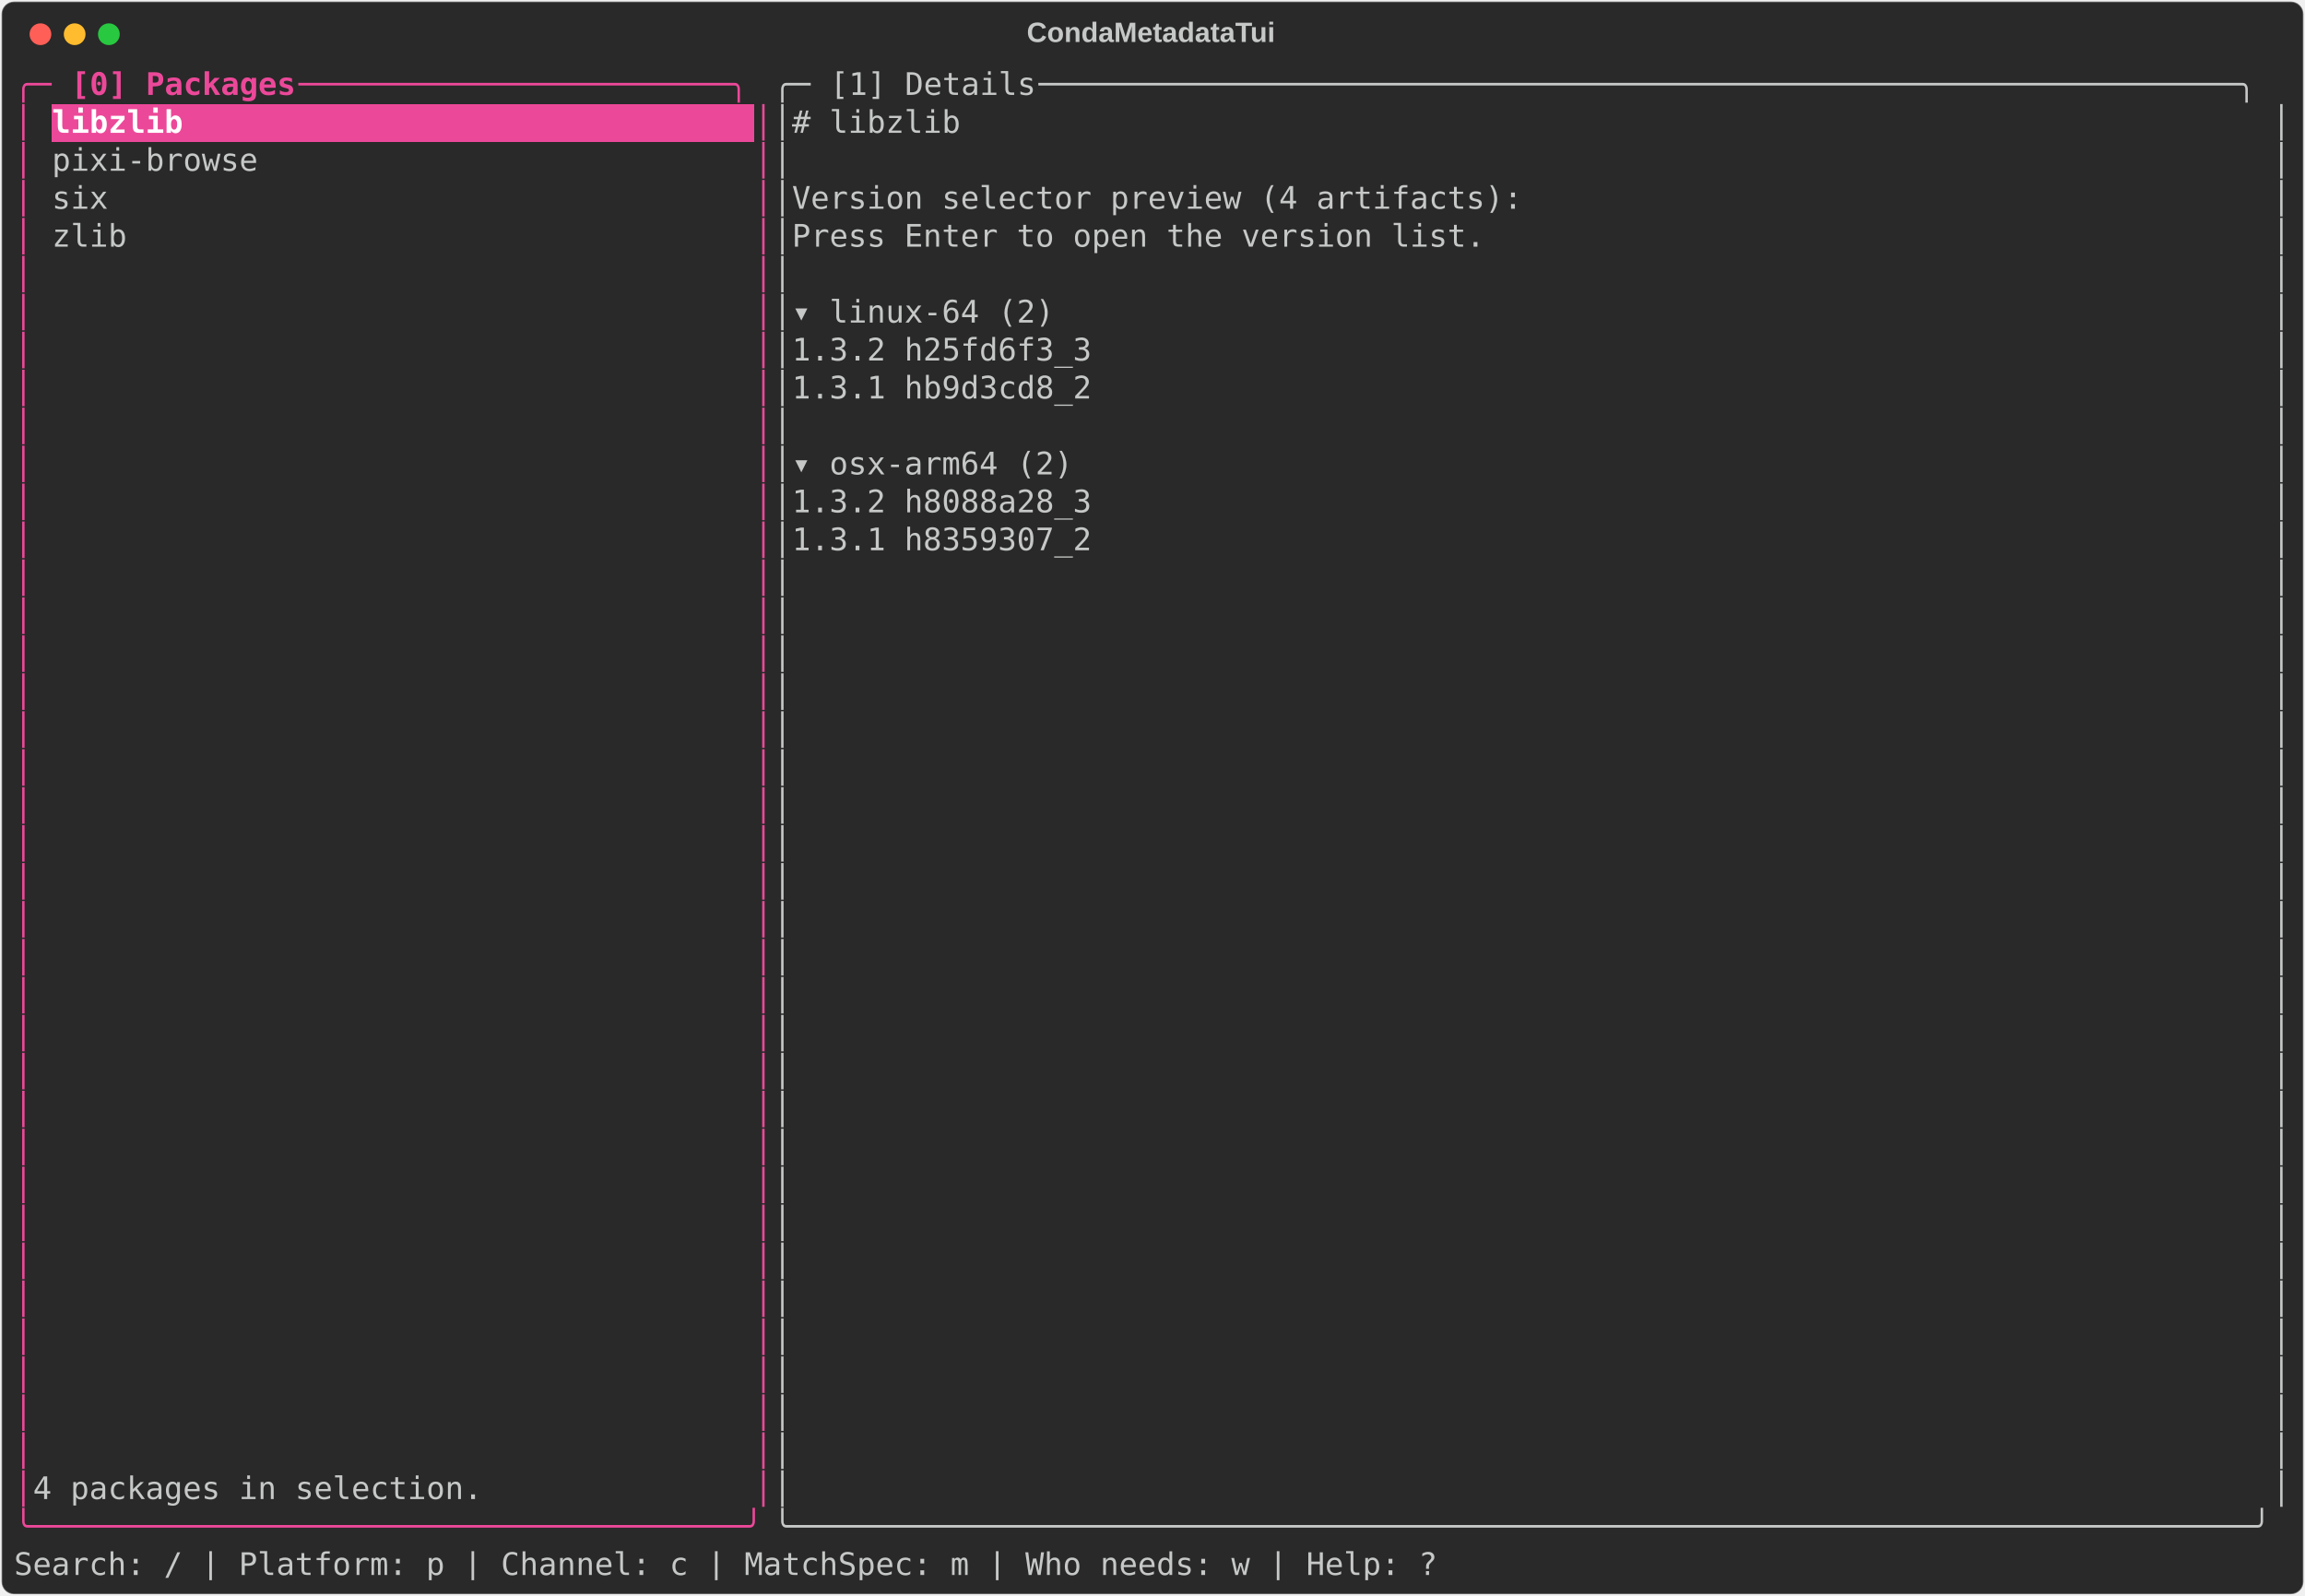
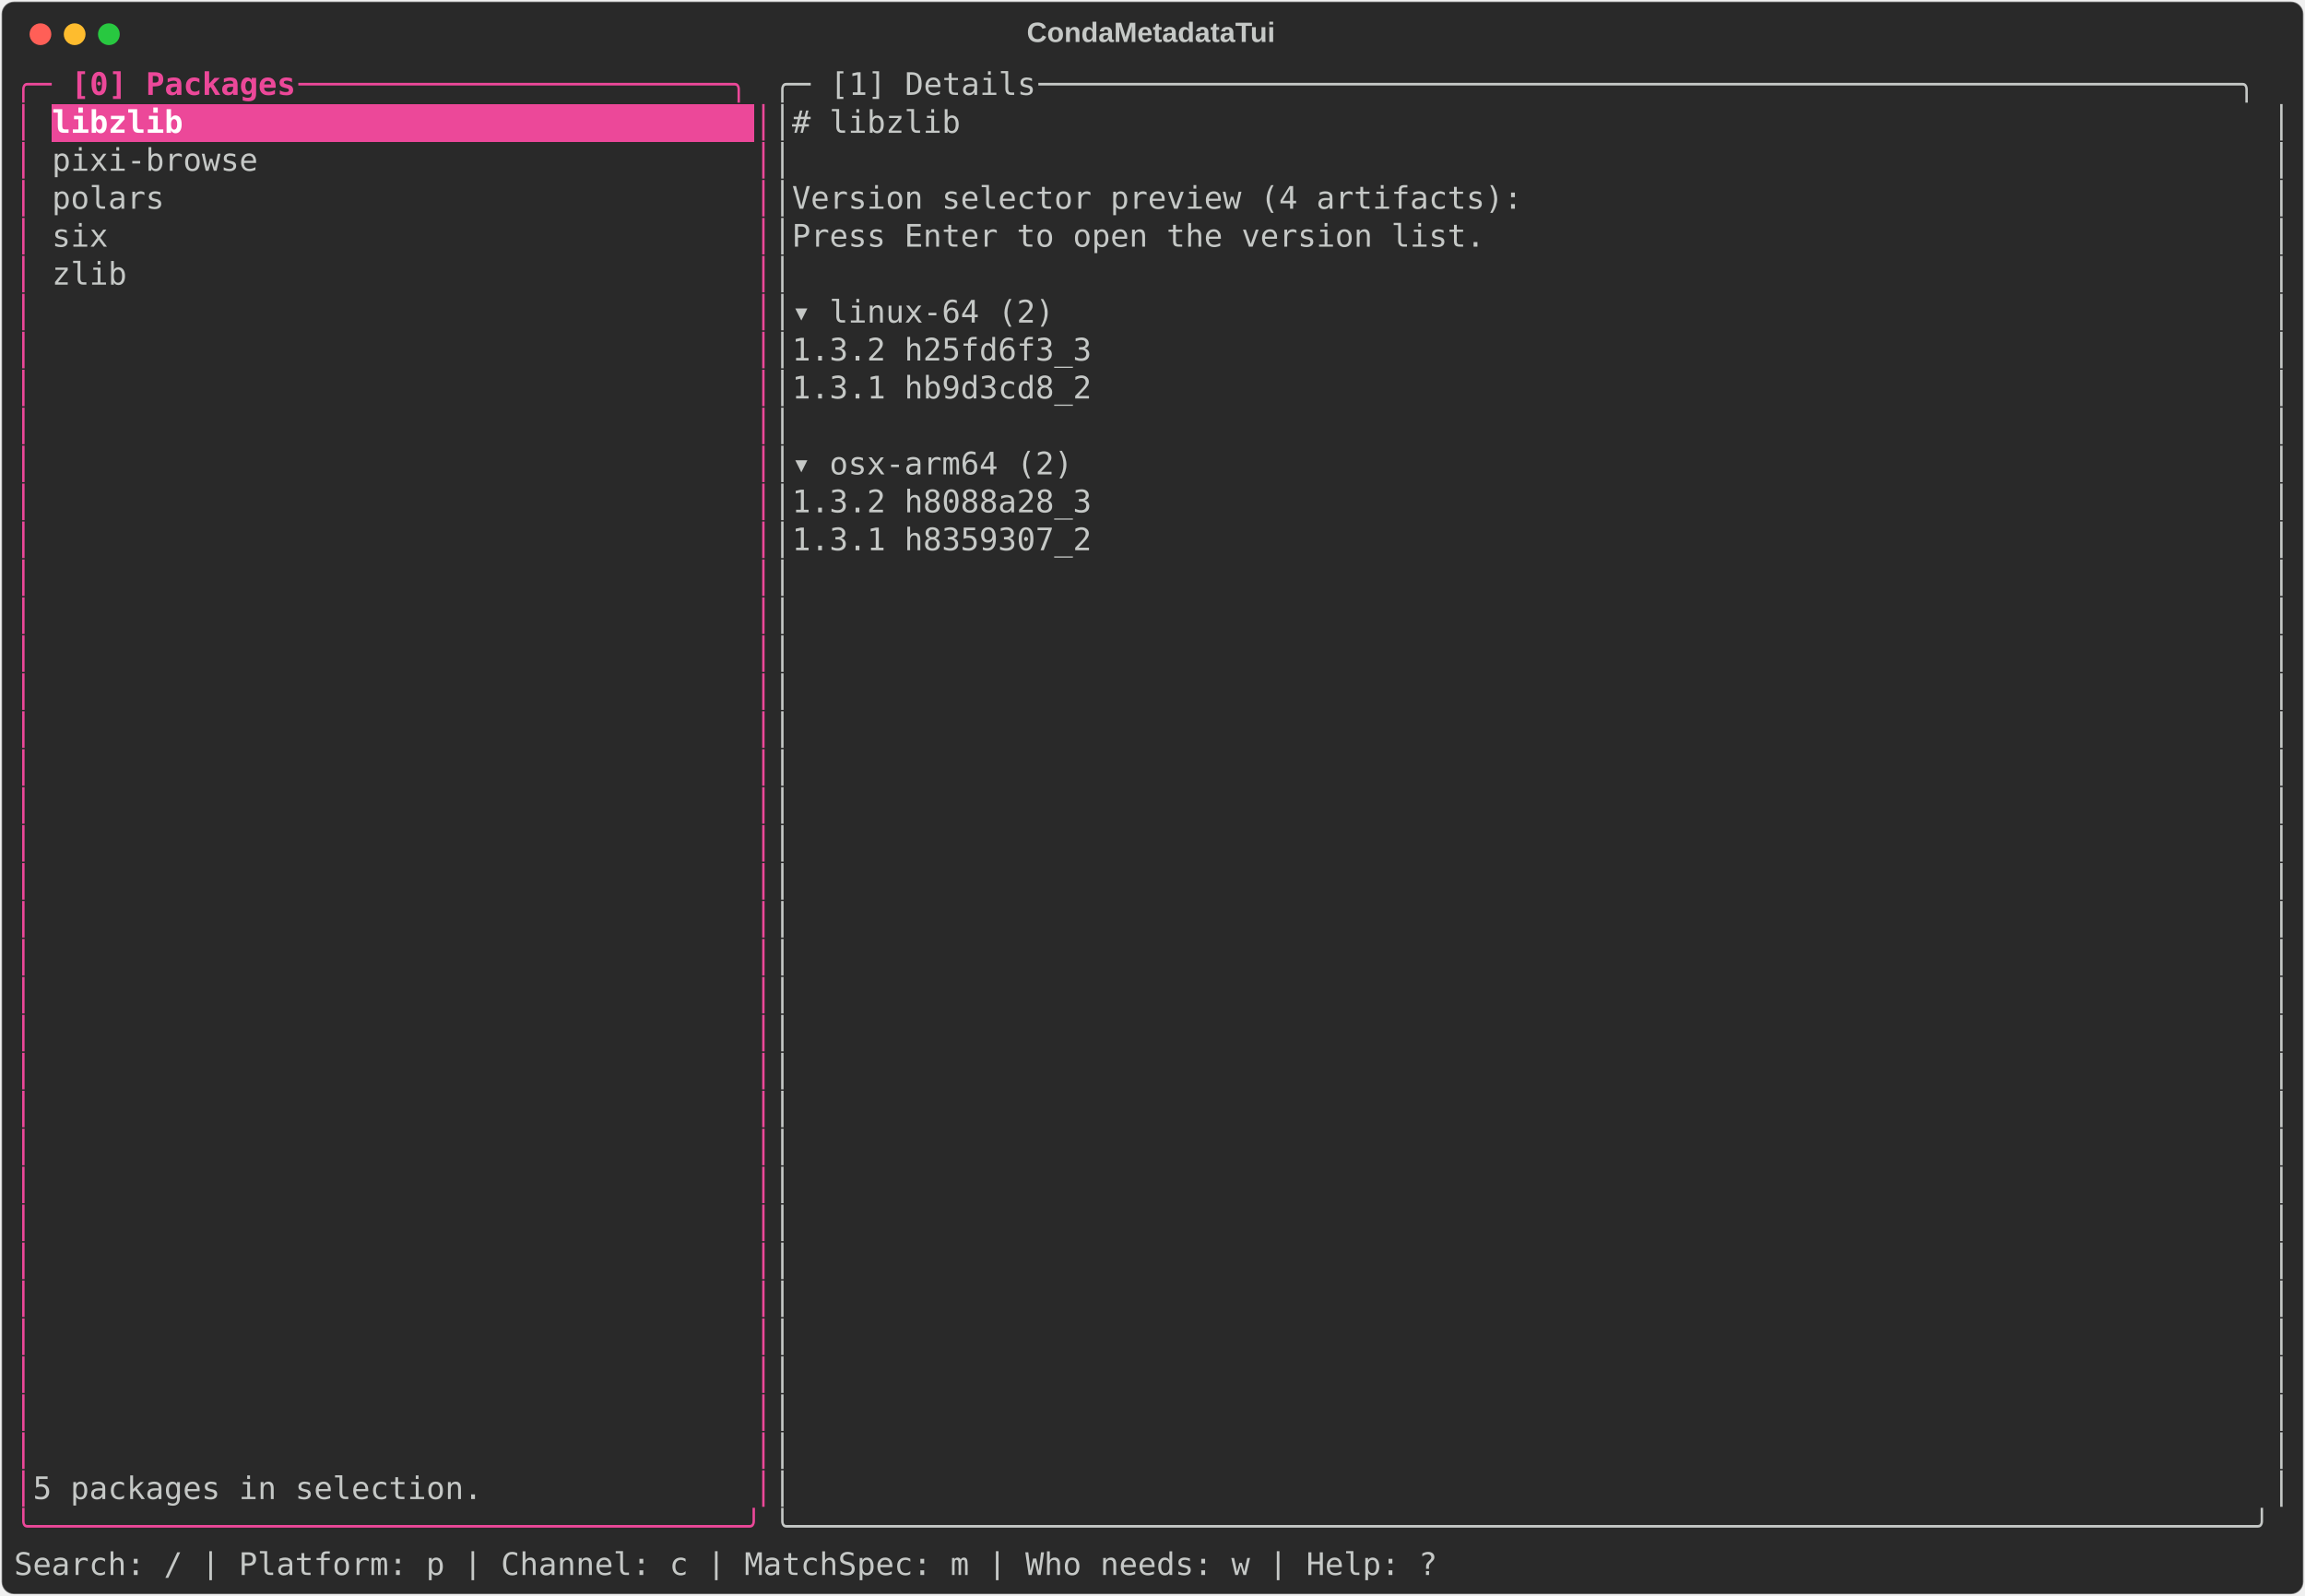
<svg xmlns="http://www.w3.org/2000/svg" class="rich-terminal" viewBox="0 0 1482 1026.0">
  <style>

    @font-face {
        font-family: "Fira Code";
        src: local("FiraCode-Regular"),
                url("https://cdnjs.cloudflare.com/ajax/libs/firacode/6.2.0/woff2/FiraCode-Regular.woff2") format("woff2"),
                url("https://cdnjs.cloudflare.com/ajax/libs/firacode/6.2.0/woff/FiraCode-Regular.woff") format("woff");
        font-style: normal;
        font-weight: 400;
    }
    @font-face {
        font-family: "Fira Code";
        src: local("FiraCode-Bold"),
                url("https://cdnjs.cloudflare.com/ajax/libs/firacode/6.2.0/woff2/FiraCode-Bold.woff2") format("woff2"),
                url("https://cdnjs.cloudflare.com/ajax/libs/firacode/6.2.0/woff/FiraCode-Bold.woff") format("woff");
        font-style: bold;
        font-weight: 700;
    }

    .terminal-matrix {
        font-family: Fira Code, monospace;
        font-size: 20px;
        line-height: 24.4px;
        font-variant-east-asian: full-width;
    }

    .terminal-title {
        font-size: 18px;
        font-weight: bold;
        font-family: arial;
    }

    .terminal-r1 { fill: #ec4899 }
.terminal-r2 { fill: #ec4899;font-weight: bold }
.terminal-r3 { fill: #c5c8c6 }
.terminal-r4 { fill: #ffffff;font-weight: bold }
    </style>
  <defs>
    <clipPath id="terminal-clip-terminal">
      <rect x="0" y="0" width="1463.0" height="975.0" />
    </clipPath>
    <clipPath id="terminal-line-0">
      <rect x="0" y="1.5" width="1464" height="24.65" />
    </clipPath>
    <clipPath id="terminal-line-1">
      <rect x="0" y="25.9" width="1464" height="24.65" />
    </clipPath>
    <clipPath id="terminal-line-2">
      <rect x="0" y="50.3" width="1464" height="24.65" />
    </clipPath>
    <clipPath id="terminal-line-3">
      <rect x="0" y="74.7" width="1464" height="24.65" />
    </clipPath>
    <clipPath id="terminal-line-4">
      <rect x="0" y="99.1" width="1464" height="24.65" />
    </clipPath>
    <clipPath id="terminal-line-5">
      <rect x="0" y="123.5" width="1464" height="24.65" />
    </clipPath>
    <clipPath id="terminal-line-6">
      <rect x="0" y="147.9" width="1464" height="24.65" />
    </clipPath>
    <clipPath id="terminal-line-7">
      <rect x="0" y="172.3" width="1464" height="24.65" />
    </clipPath>
    <clipPath id="terminal-line-8">
      <rect x="0" y="196.7" width="1464" height="24.65" />
    </clipPath>
    <clipPath id="terminal-line-9">
      <rect x="0" y="221.1" width="1464" height="24.65" />
    </clipPath>
    <clipPath id="terminal-line-10">
      <rect x="0" y="245.5" width="1464" height="24.65" />
    </clipPath>
    <clipPath id="terminal-line-11">
      <rect x="0" y="269.9" width="1464" height="24.65" />
    </clipPath>
    <clipPath id="terminal-line-12">
      <rect x="0" y="294.3" width="1464" height="24.65" />
    </clipPath>
    <clipPath id="terminal-line-13">
      <rect x="0" y="318.7" width="1464" height="24.65" />
    </clipPath>
    <clipPath id="terminal-line-14">
      <rect x="0" y="343.1" width="1464" height="24.65" />
    </clipPath>
    <clipPath id="terminal-line-15">
      <rect x="0" y="367.5" width="1464" height="24.65" />
    </clipPath>
    <clipPath id="terminal-line-16">
      <rect x="0" y="391.9" width="1464" height="24.65" />
    </clipPath>
    <clipPath id="terminal-line-17">
      <rect x="0" y="416.3" width="1464" height="24.65" />
    </clipPath>
    <clipPath id="terminal-line-18">
      <rect x="0" y="440.7" width="1464" height="24.65" />
    </clipPath>
    <clipPath id="terminal-line-19">
      <rect x="0" y="465.1" width="1464" height="24.65" />
    </clipPath>
    <clipPath id="terminal-line-20">
      <rect x="0" y="489.5" width="1464" height="24.65" />
    </clipPath>
    <clipPath id="terminal-line-21">
      <rect x="0" y="513.9" width="1464" height="24.65" />
    </clipPath>
    <clipPath id="terminal-line-22">
      <rect x="0" y="538.3" width="1464" height="24.65" />
    </clipPath>
    <clipPath id="terminal-line-23">
      <rect x="0" y="562.7" width="1464" height="24.65" />
    </clipPath>
    <clipPath id="terminal-line-24">
      <rect x="0" y="587.1" width="1464" height="24.65" />
    </clipPath>
    <clipPath id="terminal-line-25">
      <rect x="0" y="611.5" width="1464" height="24.65" />
    </clipPath>
    <clipPath id="terminal-line-26">
      <rect x="0" y="635.9" width="1464" height="24.65" />
    </clipPath>
    <clipPath id="terminal-line-27">
      <rect x="0" y="660.3" width="1464" height="24.65" />
    </clipPath>
    <clipPath id="terminal-line-28">
      <rect x="0" y="684.7" width="1464" height="24.65" />
    </clipPath>
    <clipPath id="terminal-line-29">
      <rect x="0" y="709.1" width="1464" height="24.65" />
    </clipPath>
    <clipPath id="terminal-line-30">
      <rect x="0" y="733.5" width="1464" height="24.65" />
    </clipPath>
    <clipPath id="terminal-line-31">
      <rect x="0" y="757.9" width="1464" height="24.65" />
    </clipPath>
    <clipPath id="terminal-line-32">
      <rect x="0" y="782.3" width="1464" height="24.65" />
    </clipPath>
    <clipPath id="terminal-line-33">
      <rect x="0" y="806.7" width="1464" height="24.65" />
    </clipPath>
    <clipPath id="terminal-line-34">
      <rect x="0" y="831.1" width="1464" height="24.65" />
    </clipPath>
    <clipPath id="terminal-line-35">
      <rect x="0" y="855.5" width="1464" height="24.65" />
    </clipPath>
    <clipPath id="terminal-line-36">
      <rect x="0" y="879.9" width="1464" height="24.65" />
    </clipPath>
    <clipPath id="terminal-line-37">
      <rect x="0" y="904.3" width="1464" height="24.65" />
    </clipPath>
    <clipPath id="terminal-line-38">
      <rect x="0" y="928.7" width="1464" height="24.65" />
    </clipPath>
  </defs>
  <rect fill="#292929" stroke="rgba(255,255,255,0.35)" stroke-width="1" x="1" y="1" width="1480" height="1024" rx="8" />
  <text class="terminal-title" fill="#c5c8c6" text-anchor="middle" x="740" y="27">CondaMetadataTui</text>
  <g transform="translate(26,22)">
    <circle cx="0" cy="0" r="7" fill="#ff5f57" />
    <circle cx="22" cy="0" r="7" fill="#febc2e" />
    <circle cx="44" cy="0" r="7" fill="#28c840" />
  </g>
  <g transform="translate(9, 41)" clip-path="url(#terminal-clip-terminal)">
    <rect fill="#ec4899" x="24.4" y="25.9" width="85.4" height="24.65" shape-rendering="crispEdges" />
    <rect fill="#ec4899" x="109.8" y="25.9" width="366" height="24.65" shape-rendering="crispEdges" />
    <g class="terminal-matrix">
      <text class="terminal-r1" x="0" y="20" textLength="36.6" clip-path="url(#terminal-line-0)">╭─ </text>
      <text class="terminal-r2" x="36.6" y="20" textLength="146.4" clip-path="url(#terminal-line-0)">[0] Packages</text>
      <text class="terminal-r1" x="183" y="20" textLength="305" clip-path="url(#terminal-line-0)"> ───────────────────────╮</text>
      <text class="terminal-r3" x="488" y="20" textLength="36.6" clip-path="url(#terminal-line-0)">╭─ </text>
      <text class="terminal-r3" x="524.6" y="20" textLength="134.2" clip-path="url(#terminal-line-0)">[1] Details</text>
      <text class="terminal-r3" x="658.8" y="20" textLength="805.2" clip-path="url(#terminal-line-0)"> ────────────────────────────────────────────────────────────────╮</text>
      <text class="terminal-r3" x="1464" y="20" textLength="12.2" clip-path="url(#terminal-line-0)">
</text>
      <text class="terminal-r1" x="0" y="44.4" textLength="12.2" clip-path="url(#terminal-line-1)">│</text>
      <text class="terminal-r4" x="24.4" y="44.4" textLength="85.4" clip-path="url(#terminal-line-1)">libzlib</text>
      <text class="terminal-r1" x="475.8" y="44.4" textLength="12.2" clip-path="url(#terminal-line-1)">│</text>
      <text class="terminal-r3" x="488" y="44.4" textLength="12.2" clip-path="url(#terminal-line-1)">│</text>
      <text class="terminal-r3" x="500.2" y="44.4" textLength="109.8" clip-path="url(#terminal-line-1)"># libzlib</text>
      <text class="terminal-r3" x="1451.8" y="44.4" textLength="12.2" clip-path="url(#terminal-line-1)">│</text>
      <text class="terminal-r3" x="1464" y="44.4" textLength="12.2" clip-path="url(#terminal-line-1)">
</text>
      <text class="terminal-r1" x="0" y="68.8" textLength="12.2" clip-path="url(#terminal-line-2)">│</text>
      <text class="terminal-r3" x="24.4" y="68.8" textLength="134.2" clip-path="url(#terminal-line-2)">pixi-browse</text>
      <text class="terminal-r1" x="475.8" y="68.8" textLength="12.2" clip-path="url(#terminal-line-2)">│</text>
      <text class="terminal-r3" x="488" y="68.8" textLength="12.2" clip-path="url(#terminal-line-2)">│</text>
      <text class="terminal-r3" x="1451.8" y="68.8" textLength="12.2" clip-path="url(#terminal-line-2)">│</text>
      <text class="terminal-r3" x="1464" y="68.8" textLength="12.2" clip-path="url(#terminal-line-2)">
</text>
      <text class="terminal-r1" x="0" y="93.2" textLength="12.2" clip-path="url(#terminal-line-3)">│</text>
-       <text class="terminal-r3" x="24.4" y="93.2" textLength="36.6" clip-path="url(#terminal-line-3)">six</text>
+       <text class="terminal-r3" x="24.4" y="93.2" textLength="73.2" clip-path="url(#terminal-line-3)">polars</text>
      <text class="terminal-r1" x="475.8" y="93.2" textLength="12.2" clip-path="url(#terminal-line-3)">│</text>
      <text class="terminal-r3" x="488" y="93.2" textLength="12.2" clip-path="url(#terminal-line-3)">│</text>
      <text class="terminal-r3" x="500.2" y="93.2" textLength="475.8" clip-path="url(#terminal-line-3)">Version selector preview (4 artifacts):</text>
      <text class="terminal-r3" x="1451.8" y="93.2" textLength="12.2" clip-path="url(#terminal-line-3)">│</text>
      <text class="terminal-r3" x="1464" y="93.2" textLength="12.2" clip-path="url(#terminal-line-3)">
</text>
      <text class="terminal-r1" x="0" y="117.6" textLength="12.2" clip-path="url(#terminal-line-4)">│</text>
-       <text class="terminal-r3" x="24.4" y="117.6" textLength="48.8" clip-path="url(#terminal-line-4)">zlib</text>
+       <text class="terminal-r3" x="24.4" y="117.6" textLength="36.6" clip-path="url(#terminal-line-4)">six</text>
      <text class="terminal-r1" x="475.8" y="117.6" textLength="12.2" clip-path="url(#terminal-line-4)">│</text>
      <text class="terminal-r3" x="488" y="117.6" textLength="12.2" clip-path="url(#terminal-line-4)">│</text>
      <text class="terminal-r3" x="500.2" y="117.6" textLength="451.4" clip-path="url(#terminal-line-4)">Press Enter to open the version list.</text>
      <text class="terminal-r3" x="1451.8" y="117.6" textLength="12.2" clip-path="url(#terminal-line-4)">│</text>
      <text class="terminal-r3" x="1464" y="117.6" textLength="12.2" clip-path="url(#terminal-line-4)">
</text>
      <text class="terminal-r1" x="0" y="142" textLength="12.2" clip-path="url(#terminal-line-5)">│</text>
+       <text class="terminal-r3" x="24.4" y="142" textLength="48.8" clip-path="url(#terminal-line-5)">zlib</text>
      <text class="terminal-r1" x="475.8" y="142" textLength="12.2" clip-path="url(#terminal-line-5)">│</text>
      <text class="terminal-r3" x="488" y="142" textLength="12.2" clip-path="url(#terminal-line-5)">│</text>
      <text class="terminal-r3" x="1451.8" y="142" textLength="12.2" clip-path="url(#terminal-line-5)">│</text>
      <text class="terminal-r3" x="1464" y="142" textLength="12.2" clip-path="url(#terminal-line-5)">
</text>
      <text class="terminal-r1" x="0" y="166.4" textLength="12.2" clip-path="url(#terminal-line-6)">│</text>
      <text class="terminal-r1" x="475.8" y="166.4" textLength="12.2" clip-path="url(#terminal-line-6)">│</text>
      <text class="terminal-r3" x="488" y="166.4" textLength="12.2" clip-path="url(#terminal-line-6)">│</text>
      <text class="terminal-r3" x="500.2" y="166.4" textLength="170.8" clip-path="url(#terminal-line-6)">▾ linux-64 (2)</text>
      <text class="terminal-r3" x="1451.8" y="166.4" textLength="12.2" clip-path="url(#terminal-line-6)">│</text>
      <text class="terminal-r3" x="1464" y="166.4" textLength="12.2" clip-path="url(#terminal-line-6)">
</text>
      <text class="terminal-r1" x="0" y="190.8" textLength="12.2" clip-path="url(#terminal-line-7)">│</text>
      <text class="terminal-r1" x="475.8" y="190.8" textLength="12.2" clip-path="url(#terminal-line-7)">│</text>
      <text class="terminal-r3" x="488" y="190.8" textLength="12.2" clip-path="url(#terminal-line-7)">│</text>
      <text class="terminal-r3" x="500.2" y="190.8" textLength="195.2" clip-path="url(#terminal-line-7)">1.3.2 h25fd6f3_3</text>
      <text class="terminal-r3" x="1451.8" y="190.8" textLength="12.2" clip-path="url(#terminal-line-7)">│</text>
      <text class="terminal-r3" x="1464" y="190.8" textLength="12.2" clip-path="url(#terminal-line-7)">
</text>
      <text class="terminal-r1" x="0" y="215.2" textLength="12.2" clip-path="url(#terminal-line-8)">│</text>
      <text class="terminal-r1" x="475.8" y="215.2" textLength="12.2" clip-path="url(#terminal-line-8)">│</text>
      <text class="terminal-r3" x="488" y="215.2" textLength="12.2" clip-path="url(#terminal-line-8)">│</text>
      <text class="terminal-r3" x="500.2" y="215.2" textLength="195.2" clip-path="url(#terminal-line-8)">1.3.1 hb9d3cd8_2</text>
      <text class="terminal-r3" x="1451.8" y="215.2" textLength="12.2" clip-path="url(#terminal-line-8)">│</text>
      <text class="terminal-r3" x="1464" y="215.2" textLength="12.2" clip-path="url(#terminal-line-8)">
</text>
      <text class="terminal-r1" x="0" y="239.6" textLength="12.2" clip-path="url(#terminal-line-9)">│</text>
      <text class="terminal-r1" x="475.8" y="239.6" textLength="12.2" clip-path="url(#terminal-line-9)">│</text>
      <text class="terminal-r3" x="488" y="239.6" textLength="12.2" clip-path="url(#terminal-line-9)">│</text>
      <text class="terminal-r3" x="1451.8" y="239.6" textLength="12.2" clip-path="url(#terminal-line-9)">│</text>
      <text class="terminal-r3" x="1464" y="239.6" textLength="12.2" clip-path="url(#terminal-line-9)">
</text>
      <text class="terminal-r1" x="0" y="264" textLength="12.2" clip-path="url(#terminal-line-10)">│</text>
      <text class="terminal-r1" x="475.8" y="264" textLength="12.2" clip-path="url(#terminal-line-10)">│</text>
      <text class="terminal-r3" x="488" y="264" textLength="12.2" clip-path="url(#terminal-line-10)">│</text>
      <text class="terminal-r3" x="500.2" y="264" textLength="183" clip-path="url(#terminal-line-10)">▾ osx-arm64 (2)</text>
      <text class="terminal-r3" x="1451.8" y="264" textLength="12.2" clip-path="url(#terminal-line-10)">│</text>
      <text class="terminal-r3" x="1464" y="264" textLength="12.2" clip-path="url(#terminal-line-10)">
</text>
      <text class="terminal-r1" x="0" y="288.4" textLength="12.2" clip-path="url(#terminal-line-11)">│</text>
      <text class="terminal-r1" x="475.8" y="288.4" textLength="12.2" clip-path="url(#terminal-line-11)">│</text>
      <text class="terminal-r3" x="488" y="288.4" textLength="12.2" clip-path="url(#terminal-line-11)">│</text>
      <text class="terminal-r3" x="500.2" y="288.4" textLength="195.2" clip-path="url(#terminal-line-11)">1.3.2 h8088a28_3</text>
      <text class="terminal-r3" x="1451.8" y="288.4" textLength="12.2" clip-path="url(#terminal-line-11)">│</text>
      <text class="terminal-r3" x="1464" y="288.4" textLength="12.2" clip-path="url(#terminal-line-11)">
</text>
      <text class="terminal-r1" x="0" y="312.8" textLength="12.2" clip-path="url(#terminal-line-12)">│</text>
      <text class="terminal-r1" x="475.8" y="312.8" textLength="12.2" clip-path="url(#terminal-line-12)">│</text>
      <text class="terminal-r3" x="488" y="312.8" textLength="12.2" clip-path="url(#terminal-line-12)">│</text>
      <text class="terminal-r3" x="500.2" y="312.8" textLength="195.2" clip-path="url(#terminal-line-12)">1.3.1 h8359307_2</text>
      <text class="terminal-r3" x="1451.8" y="312.8" textLength="12.2" clip-path="url(#terminal-line-12)">│</text>
      <text class="terminal-r3" x="1464" y="312.8" textLength="12.2" clip-path="url(#terminal-line-12)">
</text>
      <text class="terminal-r1" x="0" y="337.2" textLength="12.2" clip-path="url(#terminal-line-13)">│</text>
      <text class="terminal-r1" x="475.8" y="337.2" textLength="12.2" clip-path="url(#terminal-line-13)">│</text>
      <text class="terminal-r3" x="488" y="337.2" textLength="12.2" clip-path="url(#terminal-line-13)">│</text>
      <text class="terminal-r3" x="1451.8" y="337.2" textLength="12.2" clip-path="url(#terminal-line-13)">│</text>
      <text class="terminal-r3" x="1464" y="337.2" textLength="12.2" clip-path="url(#terminal-line-13)">
</text>
      <text class="terminal-r1" x="0" y="361.6" textLength="12.2" clip-path="url(#terminal-line-14)">│</text>
      <text class="terminal-r1" x="475.8" y="361.6" textLength="12.2" clip-path="url(#terminal-line-14)">│</text>
      <text class="terminal-r3" x="488" y="361.6" textLength="12.2" clip-path="url(#terminal-line-14)">│</text>
      <text class="terminal-r3" x="1451.8" y="361.6" textLength="12.2" clip-path="url(#terminal-line-14)">│</text>
      <text class="terminal-r3" x="1464" y="361.6" textLength="12.2" clip-path="url(#terminal-line-14)">
</text>
      <text class="terminal-r1" x="0" y="386" textLength="12.2" clip-path="url(#terminal-line-15)">│</text>
      <text class="terminal-r1" x="475.8" y="386" textLength="12.2" clip-path="url(#terminal-line-15)">│</text>
      <text class="terminal-r3" x="488" y="386" textLength="12.2" clip-path="url(#terminal-line-15)">│</text>
      <text class="terminal-r3" x="1451.8" y="386" textLength="12.2" clip-path="url(#terminal-line-15)">│</text>
      <text class="terminal-r3" x="1464" y="386" textLength="12.2" clip-path="url(#terminal-line-15)">
</text>
      <text class="terminal-r1" x="0" y="410.4" textLength="12.2" clip-path="url(#terminal-line-16)">│</text>
      <text class="terminal-r1" x="475.8" y="410.4" textLength="12.2" clip-path="url(#terminal-line-16)">│</text>
      <text class="terminal-r3" x="488" y="410.4" textLength="12.2" clip-path="url(#terminal-line-16)">│</text>
      <text class="terminal-r3" x="1451.8" y="410.4" textLength="12.2" clip-path="url(#terminal-line-16)">│</text>
      <text class="terminal-r3" x="1464" y="410.4" textLength="12.2" clip-path="url(#terminal-line-16)">
</text>
      <text class="terminal-r1" x="0" y="434.8" textLength="12.2" clip-path="url(#terminal-line-17)">│</text>
      <text class="terminal-r1" x="475.8" y="434.8" textLength="12.2" clip-path="url(#terminal-line-17)">│</text>
      <text class="terminal-r3" x="488" y="434.8" textLength="12.2" clip-path="url(#terminal-line-17)">│</text>
      <text class="terminal-r3" x="1451.8" y="434.8" textLength="12.2" clip-path="url(#terminal-line-17)">│</text>
      <text class="terminal-r3" x="1464" y="434.8" textLength="12.2" clip-path="url(#terminal-line-17)">
</text>
      <text class="terminal-r1" x="0" y="459.2" textLength="12.2" clip-path="url(#terminal-line-18)">│</text>
      <text class="terminal-r1" x="475.8" y="459.2" textLength="12.2" clip-path="url(#terminal-line-18)">│</text>
      <text class="terminal-r3" x="488" y="459.2" textLength="12.2" clip-path="url(#terminal-line-18)">│</text>
      <text class="terminal-r3" x="1451.8" y="459.2" textLength="12.2" clip-path="url(#terminal-line-18)">│</text>
      <text class="terminal-r3" x="1464" y="459.2" textLength="12.2" clip-path="url(#terminal-line-18)">
</text>
      <text class="terminal-r1" x="0" y="483.6" textLength="12.2" clip-path="url(#terminal-line-19)">│</text>
      <text class="terminal-r1" x="475.8" y="483.6" textLength="12.2" clip-path="url(#terminal-line-19)">│</text>
      <text class="terminal-r3" x="488" y="483.6" textLength="12.2" clip-path="url(#terminal-line-19)">│</text>
      <text class="terminal-r3" x="1451.8" y="483.6" textLength="12.2" clip-path="url(#terminal-line-19)">│</text>
      <text class="terminal-r3" x="1464" y="483.6" textLength="12.2" clip-path="url(#terminal-line-19)">
</text>
      <text class="terminal-r1" x="0" y="508" textLength="12.2" clip-path="url(#terminal-line-20)">│</text>
      <text class="terminal-r1" x="475.8" y="508" textLength="12.2" clip-path="url(#terminal-line-20)">│</text>
      <text class="terminal-r3" x="488" y="508" textLength="12.2" clip-path="url(#terminal-line-20)">│</text>
      <text class="terminal-r3" x="1451.8" y="508" textLength="12.2" clip-path="url(#terminal-line-20)">│</text>
      <text class="terminal-r3" x="1464" y="508" textLength="12.2" clip-path="url(#terminal-line-20)">
</text>
      <text class="terminal-r1" x="0" y="532.4" textLength="12.2" clip-path="url(#terminal-line-21)">│</text>
      <text class="terminal-r1" x="475.8" y="532.4" textLength="12.2" clip-path="url(#terminal-line-21)">│</text>
      <text class="terminal-r3" x="488" y="532.4" textLength="12.2" clip-path="url(#terminal-line-21)">│</text>
      <text class="terminal-r3" x="1451.8" y="532.4" textLength="12.2" clip-path="url(#terminal-line-21)">│</text>
      <text class="terminal-r3" x="1464" y="532.4" textLength="12.2" clip-path="url(#terminal-line-21)">
</text>
      <text class="terminal-r1" x="0" y="556.8" textLength="12.2" clip-path="url(#terminal-line-22)">│</text>
      <text class="terminal-r1" x="475.8" y="556.8" textLength="12.2" clip-path="url(#terminal-line-22)">│</text>
      <text class="terminal-r3" x="488" y="556.8" textLength="12.2" clip-path="url(#terminal-line-22)">│</text>
      <text class="terminal-r3" x="1451.8" y="556.8" textLength="12.2" clip-path="url(#terminal-line-22)">│</text>
      <text class="terminal-r3" x="1464" y="556.8" textLength="12.2" clip-path="url(#terminal-line-22)">
</text>
      <text class="terminal-r1" x="0" y="581.2" textLength="12.2" clip-path="url(#terminal-line-23)">│</text>
      <text class="terminal-r1" x="475.8" y="581.2" textLength="12.2" clip-path="url(#terminal-line-23)">│</text>
      <text class="terminal-r3" x="488" y="581.2" textLength="12.2" clip-path="url(#terminal-line-23)">│</text>
      <text class="terminal-r3" x="1451.8" y="581.2" textLength="12.2" clip-path="url(#terminal-line-23)">│</text>
      <text class="terminal-r3" x="1464" y="581.2" textLength="12.2" clip-path="url(#terminal-line-23)">
</text>
      <text class="terminal-r1" x="0" y="605.6" textLength="12.2" clip-path="url(#terminal-line-24)">│</text>
      <text class="terminal-r1" x="475.8" y="605.6" textLength="12.2" clip-path="url(#terminal-line-24)">│</text>
      <text class="terminal-r3" x="488" y="605.6" textLength="12.2" clip-path="url(#terminal-line-24)">│</text>
      <text class="terminal-r3" x="1451.8" y="605.6" textLength="12.2" clip-path="url(#terminal-line-24)">│</text>
      <text class="terminal-r3" x="1464" y="605.6" textLength="12.2" clip-path="url(#terminal-line-24)">
</text>
      <text class="terminal-r1" x="0" y="630" textLength="12.2" clip-path="url(#terminal-line-25)">│</text>
      <text class="terminal-r1" x="475.8" y="630" textLength="12.2" clip-path="url(#terminal-line-25)">│</text>
      <text class="terminal-r3" x="488" y="630" textLength="12.2" clip-path="url(#terminal-line-25)">│</text>
      <text class="terminal-r3" x="1451.8" y="630" textLength="12.2" clip-path="url(#terminal-line-25)">│</text>
      <text class="terminal-r3" x="1464" y="630" textLength="12.2" clip-path="url(#terminal-line-25)">
</text>
      <text class="terminal-r1" x="0" y="654.4" textLength="12.2" clip-path="url(#terminal-line-26)">│</text>
      <text class="terminal-r1" x="475.8" y="654.4" textLength="12.2" clip-path="url(#terminal-line-26)">│</text>
      <text class="terminal-r3" x="488" y="654.4" textLength="12.2" clip-path="url(#terminal-line-26)">│</text>
      <text class="terminal-r3" x="1451.8" y="654.4" textLength="12.2" clip-path="url(#terminal-line-26)">│</text>
      <text class="terminal-r3" x="1464" y="654.4" textLength="12.2" clip-path="url(#terminal-line-26)">
</text>
      <text class="terminal-r1" x="0" y="678.8" textLength="12.2" clip-path="url(#terminal-line-27)">│</text>
      <text class="terminal-r1" x="475.8" y="678.8" textLength="12.2" clip-path="url(#terminal-line-27)">│</text>
      <text class="terminal-r3" x="488" y="678.8" textLength="12.2" clip-path="url(#terminal-line-27)">│</text>
      <text class="terminal-r3" x="1451.8" y="678.8" textLength="12.2" clip-path="url(#terminal-line-27)">│</text>
      <text class="terminal-r3" x="1464" y="678.8" textLength="12.2" clip-path="url(#terminal-line-27)">
</text>
      <text class="terminal-r1" x="0" y="703.2" textLength="12.2" clip-path="url(#terminal-line-28)">│</text>
      <text class="terminal-r1" x="475.8" y="703.2" textLength="12.2" clip-path="url(#terminal-line-28)">│</text>
      <text class="terminal-r3" x="488" y="703.2" textLength="12.2" clip-path="url(#terminal-line-28)">│</text>
      <text class="terminal-r3" x="1451.8" y="703.2" textLength="12.2" clip-path="url(#terminal-line-28)">│</text>
      <text class="terminal-r3" x="1464" y="703.2" textLength="12.2" clip-path="url(#terminal-line-28)">
</text>
      <text class="terminal-r1" x="0" y="727.6" textLength="12.2" clip-path="url(#terminal-line-29)">│</text>
      <text class="terminal-r1" x="475.8" y="727.6" textLength="12.2" clip-path="url(#terminal-line-29)">│</text>
      <text class="terminal-r3" x="488" y="727.6" textLength="12.2" clip-path="url(#terminal-line-29)">│</text>
      <text class="terminal-r3" x="1451.8" y="727.6" textLength="12.2" clip-path="url(#terminal-line-29)">│</text>
      <text class="terminal-r3" x="1464" y="727.6" textLength="12.2" clip-path="url(#terminal-line-29)">
</text>
      <text class="terminal-r1" x="0" y="752" textLength="12.2" clip-path="url(#terminal-line-30)">│</text>
      <text class="terminal-r1" x="475.8" y="752" textLength="12.2" clip-path="url(#terminal-line-30)">│</text>
      <text class="terminal-r3" x="488" y="752" textLength="12.2" clip-path="url(#terminal-line-30)">│</text>
      <text class="terminal-r3" x="1451.8" y="752" textLength="12.2" clip-path="url(#terminal-line-30)">│</text>
      <text class="terminal-r3" x="1464" y="752" textLength="12.2" clip-path="url(#terminal-line-30)">
</text>
      <text class="terminal-r1" x="0" y="776.4" textLength="12.2" clip-path="url(#terminal-line-31)">│</text>
      <text class="terminal-r1" x="475.8" y="776.4" textLength="12.2" clip-path="url(#terminal-line-31)">│</text>
      <text class="terminal-r3" x="488" y="776.4" textLength="12.2" clip-path="url(#terminal-line-31)">│</text>
      <text class="terminal-r3" x="1451.8" y="776.4" textLength="12.2" clip-path="url(#terminal-line-31)">│</text>
      <text class="terminal-r3" x="1464" y="776.4" textLength="12.2" clip-path="url(#terminal-line-31)">
</text>
      <text class="terminal-r1" x="0" y="800.8" textLength="12.2" clip-path="url(#terminal-line-32)">│</text>
      <text class="terminal-r1" x="475.8" y="800.8" textLength="12.2" clip-path="url(#terminal-line-32)">│</text>
      <text class="terminal-r3" x="488" y="800.8" textLength="12.2" clip-path="url(#terminal-line-32)">│</text>
      <text class="terminal-r3" x="1451.8" y="800.8" textLength="12.2" clip-path="url(#terminal-line-32)">│</text>
      <text class="terminal-r3" x="1464" y="800.8" textLength="12.2" clip-path="url(#terminal-line-32)">
</text>
      <text class="terminal-r1" x="0" y="825.2" textLength="12.2" clip-path="url(#terminal-line-33)">│</text>
      <text class="terminal-r1" x="475.8" y="825.2" textLength="12.2" clip-path="url(#terminal-line-33)">│</text>
      <text class="terminal-r3" x="488" y="825.2" textLength="12.2" clip-path="url(#terminal-line-33)">│</text>
      <text class="terminal-r3" x="1451.8" y="825.2" textLength="12.2" clip-path="url(#terminal-line-33)">│</text>
      <text class="terminal-r3" x="1464" y="825.2" textLength="12.2" clip-path="url(#terminal-line-33)">
</text>
      <text class="terminal-r1" x="0" y="849.6" textLength="12.2" clip-path="url(#terminal-line-34)">│</text>
      <text class="terminal-r1" x="475.8" y="849.6" textLength="12.2" clip-path="url(#terminal-line-34)">│</text>
      <text class="terminal-r3" x="488" y="849.6" textLength="12.2" clip-path="url(#terminal-line-34)">│</text>
      <text class="terminal-r3" x="1451.8" y="849.6" textLength="12.2" clip-path="url(#terminal-line-34)">│</text>
      <text class="terminal-r3" x="1464" y="849.6" textLength="12.2" clip-path="url(#terminal-line-34)">
</text>
      <text class="terminal-r1" x="0" y="874" textLength="12.2" clip-path="url(#terminal-line-35)">│</text>
      <text class="terminal-r1" x="475.8" y="874" textLength="12.2" clip-path="url(#terminal-line-35)">│</text>
      <text class="terminal-r3" x="488" y="874" textLength="12.2" clip-path="url(#terminal-line-35)">│</text>
      <text class="terminal-r3" x="1451.8" y="874" textLength="12.2" clip-path="url(#terminal-line-35)">│</text>
      <text class="terminal-r3" x="1464" y="874" textLength="12.2" clip-path="url(#terminal-line-35)">
</text>
      <text class="terminal-r1" x="0" y="898.4" textLength="12.2" clip-path="url(#terminal-line-36)">│</text>
      <text class="terminal-r1" x="475.8" y="898.4" textLength="12.2" clip-path="url(#terminal-line-36)">│</text>
      <text class="terminal-r3" x="488" y="898.4" textLength="12.2" clip-path="url(#terminal-line-36)">│</text>
      <text class="terminal-r3" x="1451.8" y="898.4" textLength="12.2" clip-path="url(#terminal-line-36)">│</text>
      <text class="terminal-r3" x="1464" y="898.4" textLength="12.2" clip-path="url(#terminal-line-36)">
</text>
      <text class="terminal-r1" x="0" y="922.8" textLength="12.2" clip-path="url(#terminal-line-37)">│</text>
-       <text class="terminal-r3" x="12.2" y="922.8" textLength="292.8" clip-path="url(#terminal-line-37)">4 packages in selection.</text>
+       <text class="terminal-r3" x="12.2" y="922.8" textLength="292.8" clip-path="url(#terminal-line-37)">5 packages in selection.</text>
      <text class="terminal-r1" x="475.8" y="922.8" textLength="12.2" clip-path="url(#terminal-line-37)">│</text>
      <text class="terminal-r3" x="488" y="922.8" textLength="12.2" clip-path="url(#terminal-line-37)">│</text>
      <text class="terminal-r3" x="1451.8" y="922.8" textLength="12.2" clip-path="url(#terminal-line-37)">│</text>
      <text class="terminal-r3" x="1464" y="922.8" textLength="12.2" clip-path="url(#terminal-line-37)">
</text>
      <text class="terminal-r1" x="0" y="947.2" textLength="488" clip-path="url(#terminal-line-38)">╰──────────────────────────────────────╯</text>
      <text class="terminal-r3" x="488" y="947.2" textLength="976" clip-path="url(#terminal-line-38)">╰──────────────────────────────────────────────────────────────────────────────╯</text>
      <text class="terminal-r3" x="1464" y="947.2" textLength="12.2" clip-path="url(#terminal-line-38)">
</text>
      <text class="terminal-r3" x="0" y="971.6" textLength="927.2" clip-path="url(#terminal-line-39)">Search: / | Platform: p | Channel: c | MatchSpec: m | Who needs: w | Help: ?</text>
    </g>
  </g>
</svg>
